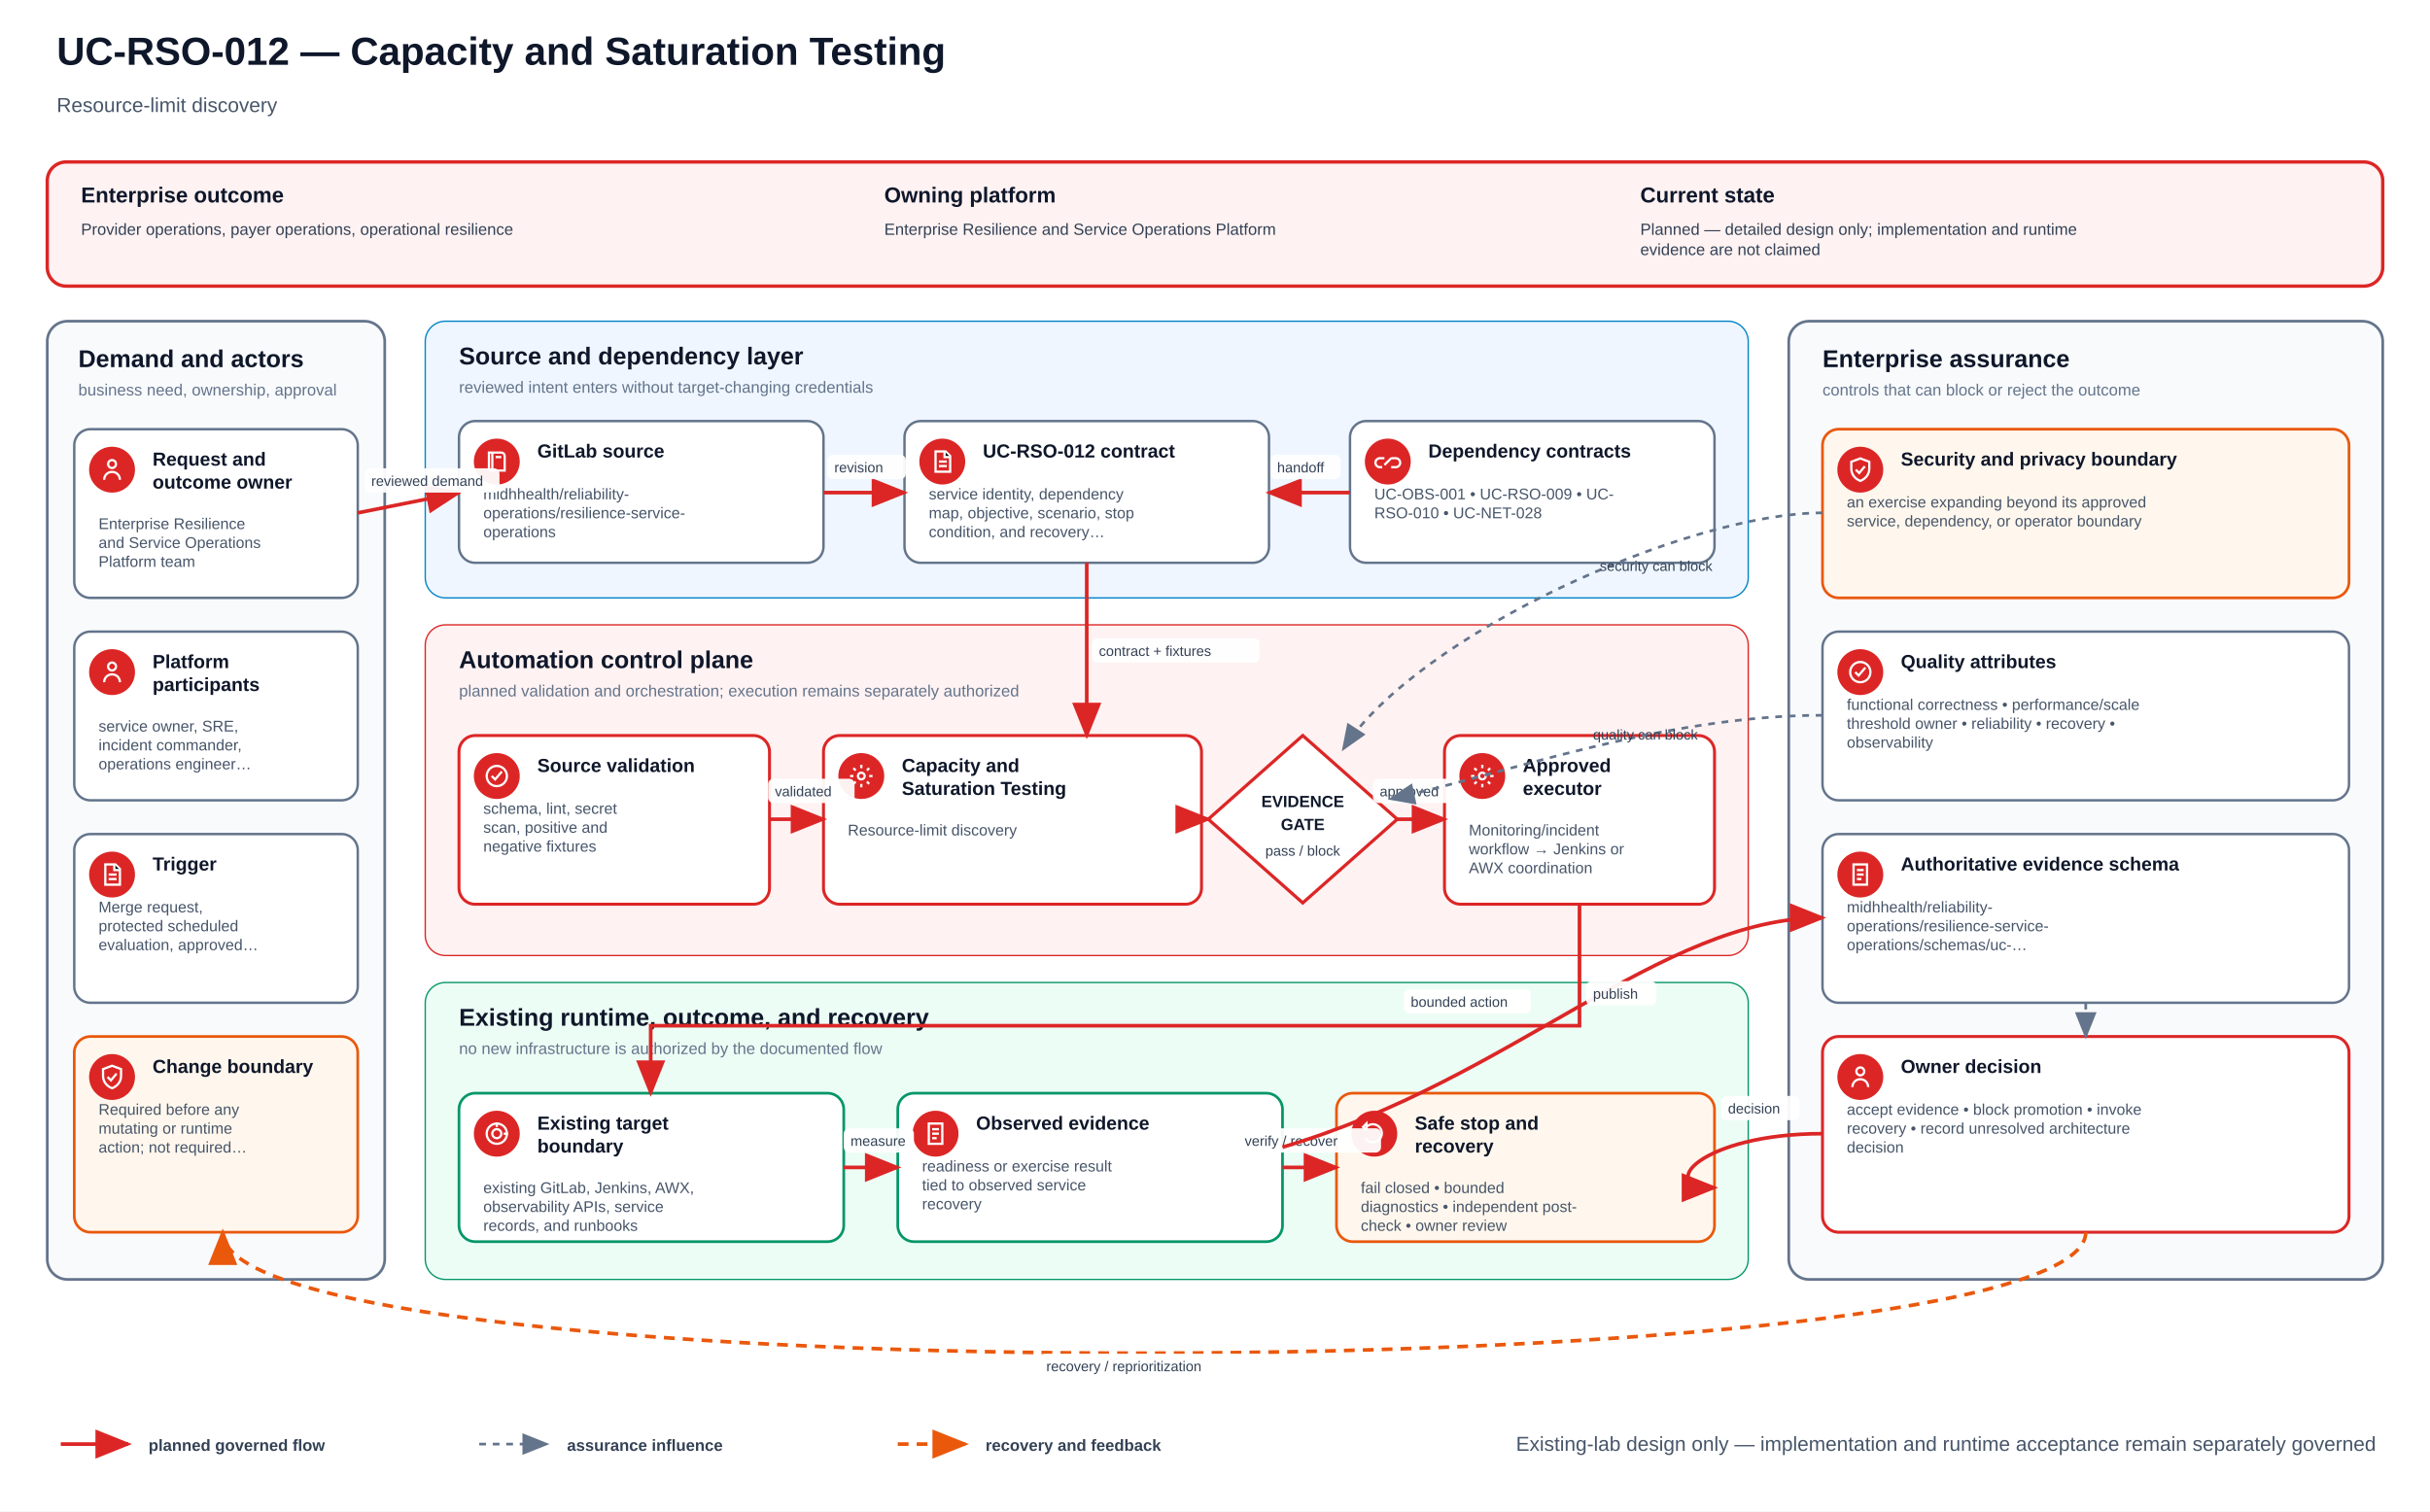
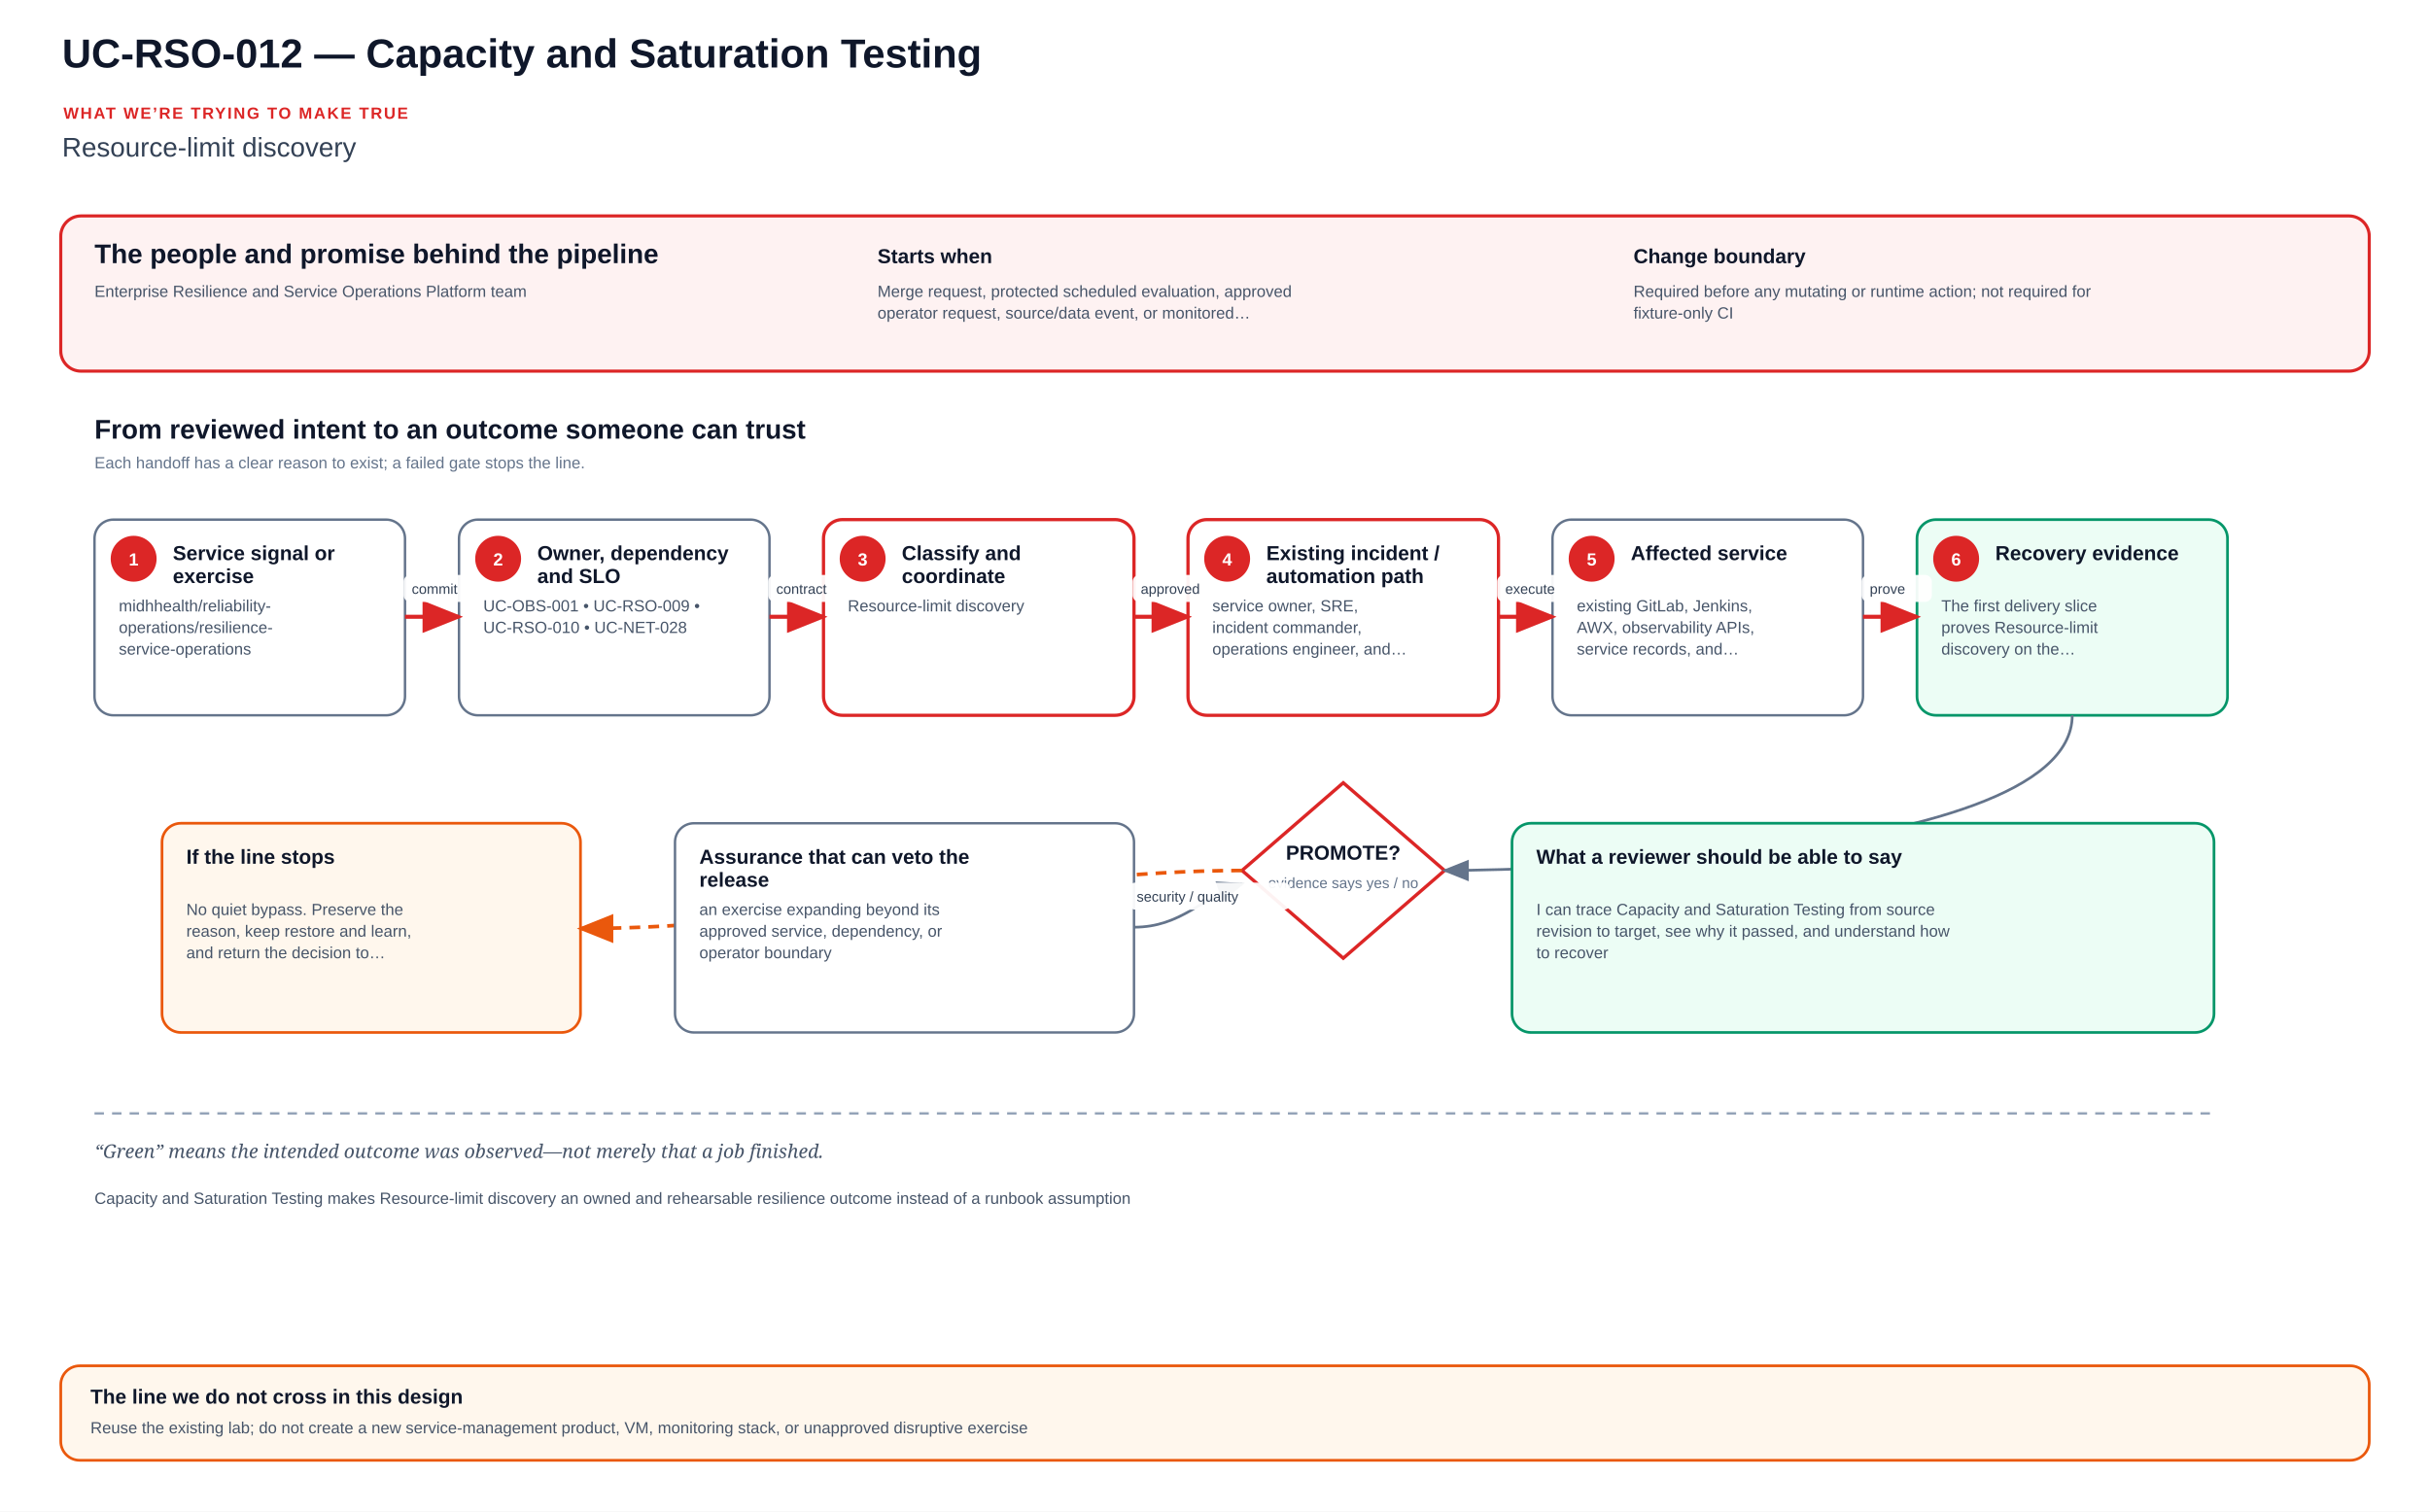
- <svg xmlns="http://www.w3.org/2000/svg" width="1800" height="1120" viewBox="0 0 1800 1120" role="img" aria-labelledby="title desc">
+ <svg xmlns="http://www.w3.org/2000/svg" width="1800" height="1120" viewBox="0 0 1800 1120" role="img" aria-labelledby="title desc" data-use-case="UC-RSO-012" data-archetype="delivery-pipeline">
  <defs>
    <style>
- .bg{fill:#fff}.context{fill:#fef2f2;stroke:#dc2626;stroke-width:2.5}.rail{fill:#f8fafc;stroke:#64748b;stroke-width:2}.layer{fill:#fff;stroke:#94a3b8;stroke-width:2}.sourceLayer{fill:#eff6ff;stroke:#0284c7}.controlLayer{fill:#fef2f2;stroke:#dc2626}.runtimeLayer{fill:#ecfdf5;stroke:#059669}.node{fill:#fff;stroke:#64748b;stroke-width:1.8}.controlNode{fill:#fff;stroke:#dc2626;stroke-width:2.2}.runtimeNode{fill:#fff;stroke:#059669;stroke-width:2}.riskNode{fill:#fff7ed;stroke:#ea580c;stroke-width:2}.iconBadge{fill:#dc2626}.mainTitle{font:700 29px Arial,sans-serif;fill:#0f172a}.subtitle{font:15px Arial,sans-serif;fill:#475569}.sectionTitle{font:700 18px Arial,sans-serif;fill:#0f172a}.sectionSub{font:12px Arial,sans-serif;fill:#64748b}.nodeTitle{font:700 14px Arial,sans-serif;fill:#0f172a}.nodeSub{font:11.5px Arial,sans-serif;fill:#475569}.contextTitle{font:700 16px Arial,sans-serif;fill:#0f172a}.contextText{font:12px Arial,sans-serif;fill:#334155}.edge{stroke:#dc2626;stroke-width:2.7;fill:none;marker-end:url(#arrow)}.dashed{stroke:#ea580c;stroke-dasharray:8 6;marker-end:url(#orangeArrow)}.assuranceEdge{stroke:#64748b;stroke-width:2;stroke-dasharray:5 5;fill:none;marker-end:url(#grayArrow)}.labelBg{fill:#fff;opacity:.94}.edgeLabel{font:10.5px Arial,sans-serif;fill:#334155}.decision{fill:#fff;stroke:#dc2626;stroke-width:2.4}.decisionText{font:700 12px Arial,sans-serif;fill:#0f172a}.legend{font:700 12px Arial,sans-serif;fill:#334155}
+ .bg{fill:#fff}.panel{fill:#f8fafc;stroke:#cbd5e1;stroke-width:2}.accentPanel{fill:#fef2f2;stroke:#dc2626;stroke-width:2.3}.card{fill:#fff;stroke:#64748b;stroke-width:1.8}.accentCard{fill:#fff;stroke:#dc2626;stroke-width:2.4}.goodCard{fill:#ecfdf5;stroke:#059669;stroke-width:2}.warnCard{fill:#fff7ed;stroke:#ea580c;stroke-width:2}.darkCard{fill:#0f172a;stroke:#0f172a;stroke-width:2}.mainTitle{font:700 30px Arial,sans-serif;fill:#0f172a}.kicker{font:700 12px Arial,sans-serif;fill:#dc2626;letter-spacing:1.2px}.quote{font:20px Arial,sans-serif;fill:#334155}.section{font:700 20px Arial,sans-serif;fill:#0f172a}.sectionSub{font:12px Arial,sans-serif;fill:#64748b}.cardTitle{font:700 15px Arial,sans-serif;fill:#0f172a}.body{font:12px Arial,sans-serif;fill:#475569}.inverseTitle{font:700 15px Arial,sans-serif;fill:#fff}.inverseBody{font:12px Arial,sans-serif;fill:#e2e8f0}.badge{fill:#dc2626}.badgeText{font:700 13px Arial,sans-serif;fill:#fff}.arrow{stroke:#dc2626;stroke-width:3;fill:none;marker-end:url(#arrow)}.thinArrow{stroke:#64748b;stroke-width:2;fill:none;marker-end:url(#grayArrow)}.feedback{stroke:#ea580c;stroke-width:2.7;stroke-dasharray:8 6;fill:none;marker-end:url(#orangeArrow)}.label{fill:#fff;opacity:.94}.edgeText{font:10.5px Arial,sans-serif;fill:#334155}.lane{fill:none;stroke:#94a3b8;stroke-width:1.8;stroke-dasharray:7 6}.decision{fill:#fff;stroke:#dc2626;stroke-width:2.5}.small{font:11px Arial,sans-serif;fill:#64748b}.note{font:italic 14px Georgia,serif;fill:#475569}.hub{fill:#dc2626;stroke:#dc2626;stroke-width:2}.hubTitle{font:700 18px Arial,sans-serif;fill:#fff}.hubBody{font:12px Arial,sans-serif;fill:#fff}.zone{fill:#fef2f2;stroke:#dc2626;stroke-width:2}.nodeCircle{fill:#fff;stroke:#dc2626;stroke-width:2.3}.nodeTitle{font:700 13px Arial,sans-serif;fill:#0f172a}.nodeBody{font:11px Arial,sans-serif;fill:#475569}
</style>
    <marker id="arrow" markerWidth="11" markerHeight="11" refX="9" refY="4" orient="auto">
-       <path d="M0,0 L0,8 L10,4 z" fill="#dc2626" />
+       <path d="M0 0L0 8L10 4z" fill="#dc2626" />
+     </marker>
+     <marker id="grayArrow" markerWidth="11" markerHeight="11" refX="9" refY="4" orient="auto">
+       <path d="M0 0L0 8L10 4z" fill="#64748b" />
    </marker>
    <marker id="orangeArrow" markerWidth="11" markerHeight="11" refX="9" refY="4" orient="auto">
-       <path d="M0,0 L0,8 L10,4 z" fill="#ea580c" />
+       <path d="M0 0L0 8L10 4z" fill="#ea580c" />
    </marker>
-     <marker id="grayArrow" markerWidth="11" markerHeight="11" refX="9" refY="4" orient="auto">
-       <path d="M0,0 L0,8 L10,4 z" fill="#64748b" />
-     </marker>
-     <symbol id="icon-person" viewBox="0 0 24 24">
-       <circle cx="12" cy="7" r="3.5" fill="none" stroke="#fff" stroke-width="2" />
-       <path d="M5 21c0-4 3-7 7-7s7 3 7 7" fill="none" stroke="#fff" stroke-width="2" />
-     </symbol>
-     <symbol id="icon-repo" viewBox="0 0 24 24">
-       <path d="M5 4h11a3 3 0 013 3v13H7a2 2 0 01-2-2V4z" fill="none" stroke="#fff" stroke-width="2" />
-       <path d="M8 4v16M11 8h5" stroke="#fff" stroke-width="2" />
-     </symbol>
-     <symbol id="icon-contract" viewBox="0 0 24 24">
-       <path d="M6 3h9l4 4v14H6z" fill="none" stroke="#fff" stroke-width="2" />
-       <path d="M14 3v5h5M9 12h7M9 16h7" stroke="#fff" stroke-width="2" />
-     </symbol>
-     <symbol id="icon-link" viewBox="0 0 24 24">
-       <path d="M9 15l6-6M7 17H5a4 4 0 010-8h4M15 9h4a4 4 0 010 8h-4" fill="none" stroke="#fff" stroke-width="2" />
-     </symbol>
-     <symbol id="icon-check" viewBox="0 0 24 24">
-       <circle cx="12" cy="12" r="9" fill="none" stroke="#fff" stroke-width="2" />
-       <path d="M7.5 12l3 3 6-7" fill="none" stroke="#fff" stroke-width="2" />
-     </symbol>
-     <symbol id="icon-gear" viewBox="0 0 24 24">
-       <circle cx="12" cy="12" r="3" fill="none" stroke="#fff" stroke-width="2" />
-       <path d="M12 2v3M12 19v3M2 12h3M19 12h3M5 5l2 2M17 17l2 2M19 5l-2 2M7 17l-2 2" stroke="#fff" stroke-width="2" />
-     </symbol>
-     <symbol id="icon-target" viewBox="0 0 24 24">
-       <circle cx="12" cy="12" r="9" fill="none" stroke="#fff" stroke-width="2" />
-       <circle cx="12" cy="12" r="4" fill="none" stroke="#fff" stroke-width="2" />
-       <path d="M12 2v4M22 12h-4" stroke="#fff" stroke-width="2" />
-     </symbol>
-     <symbol id="icon-evidence" viewBox="0 0 24 24">
-       <path d="M6 3h12v18H6z" fill="none" stroke="#fff" stroke-width="2" />
-       <path d="M9 8h6M9 12h6M9 16h4" stroke="#fff" stroke-width="2" />
-     </symbol>
-     <symbol id="icon-shield" viewBox="0 0 24 24">
-       <path d="M12 2l8 3v6c0 5-3 9-8 11-5-2-8-6-8-11V5z" fill="none" stroke="#fff" stroke-width="2" />
-       <path d="M8 12l3 3 5-6" fill="none" stroke="#fff" stroke-width="2" />
-     </symbol>
-     <symbol id="icon-recovery" viewBox="0 0 24 24">
-       <path d="M5 8V3l-3 3 3 3M5 6a8 8 0 11-1 10" fill="none" stroke="#fff" stroke-width="2" />
-     </symbol>
  </defs>
  <rect class="bg" width="1800" height="1120" />
-   <text class="mainTitle" x="42" y="48">
-     <tspan x="42" dy="0">UC-RSO-012 — Capacity and Saturation Testing</tspan>
+   <text class="mainTitle" x="46" y="50">
+     <tspan x="46" dy="0">UC-RSO-012 — Capacity and Saturation Testing</tspan>
  </text>
-   <text class="subtitle" x="42" y="83" text-anchor="start">
-     <tspan x="42" dy="0">Resource-limit discovery</tspan>
+   <text class="kicker" x="47" y="88">WHAT WE’RE TRYING TO MAKE TRUE</text>
+   <text class="quote" x="46" y="116" text-anchor="start">
+     <tspan x="46" dy="0">Resource-limit discovery</tspan>
  </text>
-   <rect class="context" x="35" y="120" width="1730" height="92" rx="14" />
-   <text class="contextTitle" x="60" y="150">Enterprise outcome</text>
-   <text class="contextText" x="60" y="174" text-anchor="start">
-     <tspan x="60" dy="0">Provider operations, payer operations, operational resilience</tspan>
+   <rect class="accentPanel" x="45" y="160" width="1710" height="115" rx="15" />
+   <text class="section" x="70" y="195">The people and promise behind the pipeline</text>
+   <text class="body" x="70" y="220" text-anchor="start">
+     <tspan x="70" dy="0">Enterprise Resilience and Service Operations Platform team</tspan>
  </text>
-   <text class="contextTitle" x="655" y="150">Owning platform</text>
-   <text class="contextText" x="655" y="174" text-anchor="start">
-     <tspan x="655" dy="0">Enterprise Resilience and Service Operations Platform</tspan>
+   <text class="cardTitle" x="650" y="195" text-anchor="start">
+     <tspan x="650" dy="0">Starts when</tspan>
  </text>
-   <text class="contextTitle" x="1215" y="150">Current state</text>
-   <text class="contextText" x="1215" y="174" text-anchor="start">
-     <tspan x="1215" dy="0">Planned — detailed design only; implementation and runtime</tspan>
-     <tspan x="1215" dy="15">evidence are not claimed</tspan>
+   <text class="body" x="650" y="220" text-anchor="start">
+     <tspan x="650" dy="0">Merge request, protected scheduled evaluation, approved</tspan>
+     <tspan x="650" dy="16">operator request, source/data event, or monitored…</tspan>
  </text>
-   <rect class="rail" x="35" y="238" width="250" height="710" rx="15" />
-   <text class="sectionTitle" x="58" y="272">Demand and actors</text>
-   <text class="sectionSub" x="58" y="293">business need, ownership, approval</text>
-   <rect class="node" x="55" y="318" width="210" height="125" rx="12" />
-   <circle class="iconBadge" cx="83" cy="348" r="17" />
-   <use href="#icon-person" x="73" y="338" width="20" height="20" />
-   <text class="nodeTitle" x="113" y="345">
-     <tspan x="113" dy="0">Request and</tspan>
-     <tspan x="113" dy="17">outcome owner</tspan>
+   <text class="cardTitle" x="1210" y="195" text-anchor="start">
+     <tspan x="1210" dy="0">Change boundary</tspan>
  </text>
-   <text class="nodeSub" x="73" y="392" text-anchor="start">
-     <tspan x="73" dy="0">Enterprise Resilience</tspan>
-     <tspan x="73" dy="14">and Service Operations</tspan>
-     <tspan x="73" dy="14">Platform team</tspan>
+   <text class="body" x="1210" y="220" text-anchor="start">
+     <tspan x="1210" dy="0">Required before any mutating or runtime action; not required for</tspan>
+     <tspan x="1210" dy="16">fixture-only CI</tspan>
  </text>
-   <rect class="node" x="55" y="468" width="210" height="125" rx="12" />
-   <circle class="iconBadge" cx="83" cy="498" r="17" />
-   <use href="#icon-person" x="73" y="488" width="20" height="20" />
-   <text class="nodeTitle" x="113" y="495">
-     <tspan x="113" dy="0">Platform</tspan>
-     <tspan x="113" dy="17">participants</tspan>
+   <text class="section" x="70" y="325">From reviewed intent to an outcome someone can trust</text>
+   <text class="sectionSub" x="70" y="347">Each handoff has a clear reason to exist; a failed gate stops the line.</text>
+   <rect class="card" x="70" y="385" width="230" height="145" rx="14" />
+   <circle class="badge" cx="99" cy="414" r="17" />
+   <text class="badgeText" x="99" y="419" text-anchor="middle">1</text>
+   <text class="cardTitle" x="128" y="415" text-anchor="start">
+     <tspan x="128" dy="0">Service signal or</tspan>
+     <tspan x="128" dy="17">exercise</tspan>
  </text>
-   <text class="nodeSub" x="73" y="542" text-anchor="start">
-     <tspan x="73" dy="0">service owner, SRE,</tspan>
-     <tspan x="73" dy="14">incident commander,</tspan>
-     <tspan x="73" dy="14">operations engineer…</tspan>
+   <text class="body" x="88" y="453" text-anchor="start">
+     <tspan x="88" dy="0">midhhealth/reliability-</tspan>
+     <tspan x="88" dy="16">operations/resilience-</tspan>
+     <tspan x="88" dy="16">service-operations</tspan>
  </text>
-   <rect class="node" x="55" y="618" width="210" height="125" rx="12" />
-   <circle class="iconBadge" cx="83" cy="648" r="17" />
-   <use href="#icon-contract" x="73" y="638" width="20" height="20" />
-   <text class="nodeTitle" x="113" y="645">
-     <tspan x="113" dy="0">Trigger</tspan>
+   <rect class="card" x="340" y="385" width="230" height="145" rx="14" />
+   <circle class="badge" cx="369" cy="414" r="17" />
+   <text class="badgeText" x="369" y="419" text-anchor="middle">2</text>
+   <text class="cardTitle" x="398" y="415" text-anchor="start">
+     <tspan x="398" dy="0">Owner, dependency</tspan>
+     <tspan x="398" dy="17">and SLO</tspan>
  </text>
-   <text class="nodeSub" x="73" y="676" text-anchor="start">
-     <tspan x="73" dy="0">Merge request,</tspan>
-     <tspan x="73" dy="14">protected scheduled</tspan>
-     <tspan x="73" dy="14">evaluation, approved…</tspan>
+   <text class="body" x="358" y="453" text-anchor="start">
+     <tspan x="358" dy="0">UC-OBS-001 • UC-RSO-009 •</tspan>
+     <tspan x="358" dy="16">UC-RSO-010 • UC-NET-028</tspan>
  </text>
-   <rect class="riskNode" x="55" y="768" width="210" height="145" rx="12" />
-   <circle class="iconBadge" cx="83" cy="798" r="17" />
-   <use href="#icon-shield" x="73" y="788" width="20" height="20" />
-   <text class="nodeTitle" x="113" y="795">
-     <tspan x="113" dy="0">Change boundary</tspan>
+   <rect class="accentCard" x="610" y="385" width="230" height="145" rx="14" />
+   <circle class="badge" cx="639" cy="414" r="17" />
+   <text class="badgeText" x="639" y="419" text-anchor="middle">3</text>
+   <text class="cardTitle" x="668" y="415" text-anchor="start">
+     <tspan x="668" dy="0">Classify and</tspan>
+     <tspan x="668" dy="17">coordinate</tspan>
  </text>
-   <text class="nodeSub" x="73" y="826" text-anchor="start">
-     <tspan x="73" dy="0">Required before any</tspan>
-     <tspan x="73" dy="14">mutating or runtime</tspan>
-     <tspan x="73" dy="14">action; not required…</tspan>
-   </text>
-   <rect class="sourceLayer" x="315" y="238" width="980" height="205" rx="15" />
-   <text class="sectionTitle" x="340" y="270">Source and dependency layer</text>
-   <text class="sectionSub" x="340" y="291">reviewed intent enters without target-changing credentials</text>
-   <rect class="node" x="340" y="312" width="270" height="105" rx="12" />
-   <circle class="iconBadge" cx="368" cy="342" r="17" />
-   <use href="#icon-repo" x="358" y="332" width="20" height="20" />
-   <text class="nodeTitle" x="398" y="339">
-     <tspan x="398" dy="0">GitLab source</tspan>
-   </text>
-   <text class="nodeSub" x="358" y="370" text-anchor="start">
-     <tspan x="358" dy="0">midhhealth/reliability-</tspan>
-     <tspan x="358" dy="14">operations/resilience-service-</tspan>
-     <tspan x="358" dy="14">operations</tspan>
-   </text>
-   <rect class="node" x="670" y="312" width="270" height="105" rx="12" />
-   <circle class="iconBadge" cx="698" cy="342" r="17" />
-   <use href="#icon-contract" x="688" y="332" width="20" height="20" />
-   <text class="nodeTitle" x="728" y="339">
-     <tspan x="728" dy="0">UC-RSO-012 contract</tspan>
-   </text>
-   <text class="nodeSub" x="688" y="370" text-anchor="start">
-     <tspan x="688" dy="0">service identity, dependency</tspan>
-     <tspan x="688" dy="14">map, objective, scenario, stop</tspan>
-     <tspan x="688" dy="14">condition, and recovery…</tspan>
-   </text>
-   <rect class="node" x="1000" y="312" width="270" height="105" rx="12" />
-   <circle class="iconBadge" cx="1028" cy="342" r="17" />
-   <use href="#icon-link" x="1018" y="332" width="20" height="20" />
-   <text class="nodeTitle" x="1058" y="339">
-     <tspan x="1058" dy="0">Dependency contracts</tspan>
-   </text>
-   <text class="nodeSub" x="1018" y="370" text-anchor="start">
-     <tspan x="1018" dy="0">UC-OBS-001 • UC-RSO-009 • UC-</tspan>
-     <tspan x="1018" dy="14">RSO-010 • UC-NET-028</tspan>
-   </text>
-   <rect class="controlLayer" x="315" y="463" width="980" height="245" rx="15" />
-   <text class="sectionTitle" x="340" y="495">Automation control plane</text>
-   <text class="sectionSub" x="340" y="516">planned validation and orchestration; execution remains separately authorized</text>
-   <rect class="controlNode" x="340" y="545" width="230" height="125" rx="12" />
-   <circle class="iconBadge" cx="368" cy="575" r="17" />
-   <use href="#icon-check" x="358" y="565" width="20" height="20" />
-   <text class="nodeTitle" x="398" y="572">
-     <tspan x="398" dy="0">Source validation</tspan>
-   </text>
-   <text class="nodeSub" x="358" y="603" text-anchor="start">
-     <tspan x="358" dy="0">schema, lint, secret</tspan>
-     <tspan x="358" dy="14">scan, positive and</tspan>
-     <tspan x="358" dy="14">negative fixtures</tspan>
-   </text>
-   <rect class="controlNode" x="610" y="545" width="280" height="125" rx="12" />
-   <circle class="iconBadge" cx="638" cy="575" r="17" />
-   <use href="#icon-gear" x="628" y="565" width="20" height="20" />
-   <text class="nodeTitle" x="668" y="572">
-     <tspan x="668" dy="0">Capacity and</tspan>
-     <tspan x="668" dy="17">Saturation Testing</tspan>
-   </text>
-   <text class="nodeSub" x="628" y="619" text-anchor="start">
+   <text class="body" x="628" y="453" text-anchor="start">
    <tspan x="628" dy="0">Resource-limit discovery</tspan>
  </text>
-   <polygon class="decision" points="965,545 1035,607 965,669 895,607" />
-   <text class="decisionText" x="965" y="598" text-anchor="middle">EVIDENCE</text>
-   <text class="decisionText" x="965" y="615" text-anchor="middle">GATE</text>
-   <text class="edgeLabel" x="965" y="634" text-anchor="middle">pass / block</text>
-   <rect class="controlNode" x="1070" y="545" width="200" height="125" rx="12" />
-   <circle class="iconBadge" cx="1098" cy="575" r="17" />
-   <use href="#icon-gear" x="1088" y="565" width="20" height="20" />
-   <text class="nodeTitle" x="1128" y="572">
-     <tspan x="1128" dy="0">Approved</tspan>
-     <tspan x="1128" dy="17">executor</tspan>
+   <rect class="accentCard" x="880" y="385" width="230" height="145" rx="14" />
+   <circle class="badge" cx="909" cy="414" r="17" />
+   <text class="badgeText" x="909" y="419" text-anchor="middle">4</text>
+   <text class="cardTitle" x="938" y="415" text-anchor="start">
+     <tspan x="938" dy="0">Existing incident /</tspan>
+     <tspan x="938" dy="17">automation path</tspan>
  </text>
-   <text class="nodeSub" x="1088" y="619" text-anchor="start">
-     <tspan x="1088" dy="0">Monitoring/incident</tspan>
-     <tspan x="1088" dy="14">workflow → Jenkins or</tspan>
-     <tspan x="1088" dy="14">AWX coordination</tspan>
+   <text class="body" x="898" y="453" text-anchor="start">
+     <tspan x="898" dy="0">service owner, SRE,</tspan>
+     <tspan x="898" dy="16">incident commander,</tspan>
+     <tspan x="898" dy="16">operations engineer, and…</tspan>
  </text>
-   <rect class="runtimeLayer" x="315" y="728" width="980" height="220" rx="15" />
-   <text class="sectionTitle" x="340" y="760">Existing runtime, outcome, and recovery</text>
-   <text class="sectionSub" x="340" y="781">no new infrastructure is authorized by the documented flow</text>
-   <rect class="runtimeNode" x="340" y="810" width="285" height="110" rx="12" />
-   <circle class="iconBadge" cx="368" cy="840" r="17" />
-   <use href="#icon-target" x="358" y="830" width="20" height="20" />
-   <text class="nodeTitle" x="398" y="837">
-     <tspan x="398" dy="0">Existing target</tspan>
-     <tspan x="398" dy="17">boundary</tspan>
+   <rect class="card" x="1150" y="385" width="230" height="145" rx="14" />
+   <circle class="badge" cx="1179" cy="414" r="17" />
+   <text class="badgeText" x="1179" y="419" text-anchor="middle">5</text>
+   <text class="cardTitle" x="1208" y="415" text-anchor="start">
+     <tspan x="1208" dy="0">Affected service</tspan>
  </text>
-   <text class="nodeSub" x="358" y="884" text-anchor="start">
-     <tspan x="358" dy="0">existing GitLab, Jenkins, AWX,</tspan>
-     <tspan x="358" dy="14">observability APIs, service</tspan>
-     <tspan x="358" dy="14">records, and runbooks</tspan>
+   <text class="body" x="1168" y="453" text-anchor="start">
+     <tspan x="1168" dy="0">existing GitLab, Jenkins,</tspan>
+     <tspan x="1168" dy="16">AWX, observability APIs,</tspan>
+     <tspan x="1168" dy="16">service records, and…</tspan>
  </text>
-   <rect class="runtimeNode" x="665" y="810" width="285" height="110" rx="12" />
-   <circle class="iconBadge" cx="693" cy="840" r="17" />
-   <use href="#icon-evidence" x="683" y="830" width="20" height="20" />
-   <text class="nodeTitle" x="723" y="837">
-     <tspan x="723" dy="0">Observed evidence</tspan>
+   <rect class="goodCard" x="1420" y="385" width="230" height="145" rx="14" />
+   <circle class="badge" cx="1449" cy="414" r="17" />
+   <text class="badgeText" x="1449" y="419" text-anchor="middle">6</text>
+   <text class="cardTitle" x="1478" y="415" text-anchor="start">
+     <tspan x="1478" dy="0">Recovery evidence</tspan>
  </text>
-   <text class="nodeSub" x="683" y="868" text-anchor="start">
-     <tspan x="683" dy="0">readiness or exercise result</tspan>
-     <tspan x="683" dy="14">tied to observed service</tspan>
-     <tspan x="683" dy="14">recovery</tspan>
+   <text class="body" x="1438" y="453" text-anchor="start">
+     <tspan x="1438" dy="0">The first delivery slice</tspan>
+     <tspan x="1438" dy="16">proves Resource-limit</tspan>
+     <tspan x="1438" dy="16">discovery on the…</tspan>
  </text>
-   <rect class="riskNode" x="990" y="810" width="280" height="110" rx="12" />
-   <circle class="iconBadge" cx="1018" cy="840" r="17" />
-   <use href="#icon-recovery" x="1008" y="830" width="20" height="20" />
-   <text class="nodeTitle" x="1048" y="837">
-     <tspan x="1048" dy="0">Safe stop and</tspan>
-     <tspan x="1048" dy="17">recovery</tspan>
+   <path class="arrow" d="M300 457 L340 457" />
+   <rect class="label" x="299" y="426" width="52" height="20" rx="5" />
+   <text class="edgeText" x="305" y="440">commit</text>
+   <path class="arrow" d="M570 457 L610 457" />
+   <rect class="label" x="569" y="426" width="60" height="20" rx="5" />
+   <text class="edgeText" x="575" y="440">contract</text>
+   <path class="arrow" d="M840 457 L880 457" />
+   <rect class="label" x="839" y="426" width="60" height="20" rx="5" />
+   <text class="edgeText" x="845" y="440">approved</text>
+   <path class="arrow" d="M1110 457 L1150 457" />
+   <rect class="label" x="1109" y="426" width="54" height="20" rx="5" />
+   <text class="edgeText" x="1115" y="440">execute</text>
+   <path class="arrow" d="M1380 457 L1420 457" />
+   <rect class="label" x="1379" y="426" width="52" height="20" rx="5" />
+   <text class="edgeText" x="1385" y="440">prove</text>
+   <polygon class="decision" points="995,580 1070,645 995,710 920,645" />
+   <text class="cardTitle" x="995" y="637" text-anchor="middle">PROMOTE?</text>
+   <text class="small" x="995" y="658" text-anchor="middle">evidence says yes / no</text>
+   <path class="thinArrow" d="M1535 530 C1535 645 1070 645 1070 645" />
+   <rect class="label" x="1374" y="614" width="60" height="20" rx="5" />
+   <text class="edgeText" x="1380" y="628">evidence</text>
+   <rect class="warnCard" x="120" y="610" width="310" height="155" rx="14" />
+   <text class="cardTitle" x="138" y="640" text-anchor="start">
+     <tspan x="138" dy="0">If the line stops</tspan>
  </text>
-   <text class="nodeSub" x="1008" y="884" text-anchor="start">
-     <tspan x="1008" dy="0">fail closed • bounded</tspan>
-     <tspan x="1008" dy="14">diagnostics • independent post-</tspan>
-     <tspan x="1008" dy="14">check • owner review</tspan>
+   <text class="body" x="138" y="678" text-anchor="start">
+     <tspan x="138" dy="0">No quiet bypass. Preserve the</tspan>
+     <tspan x="138" dy="16">reason, keep restore and learn,</tspan>
+     <tspan x="138" dy="16">and return the decision to…</tspan>
  </text>
-   <rect class="rail" x="1325" y="238" width="440" height="710" rx="15" />
-   <text class="sectionTitle" x="1350" y="272">Enterprise assurance</text>
-   <text class="sectionSub" x="1350" y="293">controls that can block or reject the outcome</text>
-   <rect class="riskNode" x="1350" y="318" width="390" height="125" rx="12" />
-   <circle class="iconBadge" cx="1378" cy="348" r="17" />
-   <use href="#icon-shield" x="1368" y="338" width="20" height="20" />
-   <text class="nodeTitle" x="1408" y="345">
-     <tspan x="1408" dy="0">Security and privacy boundary</tspan>
+   <path class="feedback" d="M920 645 C760 645 600 688 430 688" />
+   <rect class="label" x="729" y="656" width="52" height="20" rx="5" />
+   <text class="edgeText" x="735" y="670">block</text>
+   <rect class="card" x="500" y="610" width="340" height="155" rx="14" />
+   <text class="cardTitle" x="518" y="640" text-anchor="start">
+     <tspan x="518" dy="0">Assurance that can veto the</tspan>
+     <tspan x="518" dy="17">release</tspan>
  </text>
-   <text class="nodeSub" x="1368" y="376" text-anchor="start">
-     <tspan x="1368" dy="0">an exercise expanding beyond its approved</tspan>
-     <tspan x="1368" dy="14">service, dependency, or operator boundary</tspan>
+   <text class="body" x="518" y="678" text-anchor="start">
+     <tspan x="518" dy="0">an exercise expanding beyond its</tspan>
+     <tspan x="518" dy="16">approved service, dependency, or</tspan>
+     <tspan x="518" dy="16">operator boundary</tspan>
  </text>
-   <rect class="node" x="1350" y="468" width="390" height="125" rx="12" />
-   <circle class="iconBadge" cx="1378" cy="498" r="17" />
-   <use href="#icon-check" x="1368" y="488" width="20" height="20" />
-   <text class="nodeTitle" x="1408" y="495">
-     <tspan x="1408" dy="0">Quality attributes</tspan>
+   <path class="thinArrow" d="M840 687 C875 687 890 665 920 655" />
+   <rect class="label" x="836" y="654" width="120" height="20" rx="5" />
+   <text class="edgeText" x="842" y="668">security / quality</text>
+   <rect class="goodCard" x="1120" y="610" width="520" height="155" rx="14" />
+   <text class="cardTitle" x="1138" y="640" text-anchor="start">
+     <tspan x="1138" dy="0">What a reviewer should be able to say</tspan>
  </text>
-   <text class="nodeSub" x="1368" y="526" text-anchor="start">
-     <tspan x="1368" dy="0">functional correctness • performance/scale</tspan>
-     <tspan x="1368" dy="14">threshold owner • reliability • recovery •</tspan>
-     <tspan x="1368" dy="14">observability</tspan>
+   <text class="body" x="1138" y="678" text-anchor="start">
+     <tspan x="1138" dy="0">I can trace Capacity and Saturation Testing from source</tspan>
+     <tspan x="1138" dy="16">revision to target, see why it passed, and understand how</tspan>
+     <tspan x="1138" dy="16">to recover</tspan>
  </text>
-   <rect class="node" x="1350" y="618" width="390" height="125" rx="12" />
-   <circle class="iconBadge" cx="1378" cy="648" r="17" />
-   <use href="#icon-evidence" x="1368" y="638" width="20" height="20" />
-   <text class="nodeTitle" x="1408" y="645">
-     <tspan x="1408" dy="0">Authoritative evidence schema</tspan>
+   <path class="lane" d="M70 825 H1640" />
+   <text class="note" x="70" y="858">“Green” means the intended outcome was observed—not merely that a job finished.</text>
+   <text class="body" x="70" y="892" text-anchor="start">
+     <tspan x="70" dy="0">Capacity and Saturation Testing makes Resource-limit discovery an owned and rehearsable resilience outcome instead of a runbook assumption</tspan>
  </text>
-   <text class="nodeSub" x="1368" y="676" text-anchor="start">
-     <tspan x="1368" dy="0">midhhealth/reliability-</tspan>
-     <tspan x="1368" dy="14">operations/resilience-service-</tspan>
-     <tspan x="1368" dy="14">operations/schemas/uc-…</tspan>
+   <rect class="warnCard" x="45" y="1012" width="1710" height="70" rx="14" />
+   <text class="cardTitle" x="67" y="1040">The line we do not cross in this design</text>
+   <text class="body" x="67" y="1062" text-anchor="start">
+     <tspan x="67" dy="0">Reuse the existing lab; do not create a new service-management product, VM, monitoring stack, or unapproved disruptive exercise</tspan>
  </text>
-   <rect class="controlNode" x="1350" y="768" width="390" height="145" rx="12" />
-   <circle class="iconBadge" cx="1378" cy="798" r="17" />
-   <use href="#icon-person" x="1368" y="788" width="20" height="20" />
-   <text class="nodeTitle" x="1408" y="795">
-     <tspan x="1408" dy="0">Owner decision</tspan>
-   </text>
-   <text class="nodeSub" x="1368" y="826" text-anchor="start">
-     <tspan x="1368" dy="0">accept evidence • block promotion • invoke</tspan>
-     <tspan x="1368" dy="14">recovery • record unresolved architecture</tspan>
-     <tspan x="1368" dy="14">decision</tspan>
-   </text>
-   <path class="edge" d="M265 380 L340 365" />
-   <rect class="labelBg" x="270" y="347" width="100" height="18" rx="4" />
-   <text class="edgeLabel" x="275" y="360">reviewed demand</text>
-   <path class="edge" d="M610 365 L670 365" />
-   <rect class="labelBg" x="613" y="337" width="58" height="18" rx="4" />
-   <text class="edgeLabel" x="618" y="350">revision</text>
-   <path class="edge" d="M1000 365 L940 365" />
-   <rect class="labelBg" x="941" y="337" width="52" height="18" rx="4" />
-   <text class="edgeLabel" x="946" y="350">handoff</text>
-   <path class="edge" d="M805 417 L805 545" />
-   <rect class="labelBg" x="809" y="473" width="124" height="18" rx="4" />
-   <text class="edgeLabel" x="814" y="486">contract + fixtures</text>
-   <path class="edge" d="M570 607 L610 607" />
-   <rect class="labelBg" x="569" y="577" width="64" height="18" rx="4" />
-   <text class="edgeLabel" x="574" y="590">validated</text>
-   <path class="edge" d="M890 607 L895 607" />
-   <path class="edge" d="M1035 607 L1070 607" />
-   <rect class="labelBg" x="1017" y="577" width="58" height="18" rx="4" />
-   <text class="edgeLabel" x="1022" y="590">approved</text>
-   <path class="edge" d="M1170 670 L1170 760 L482 760 L482 810" />
-   <rect class="labelBg" x="1040" y="733" width="94" height="18" rx="4" />
-   <text class="edgeLabel" x="1045" y="746">bounded action</text>
-   <path class="edge" d="M625 865 L665 865" />
-   <rect class="labelBg" x="625" y="836" width="52" height="18" rx="4" />
-   <text class="edgeLabel" x="630" y="849">measure</text>
-   <path class="edge" d="M950 865 L990 865" />
-   <rect class="labelBg" x="917" y="836" width="106" height="18" rx="4" />
-   <text class="edgeLabel" x="922" y="849">verify / recover</text>
-   <path class="assuranceEdge" d="M1350 380 C1250 380 1050 470 995 555" />
-   <text class="edgeLabel" x="1185" y="423">security can block</text>
-   <path class="assuranceEdge" d="M1350 530 C1230 530 1110 575 1030 592" />
-   <text class="edgeLabel" x="1180" y="548">quality can block</text>
-   <path class="edge" d="M950 850 C1120 800 1230 680 1350 680" />
-   <rect class="labelBg" x="1175" y="727" width="52" height="18" rx="4" />
-   <text class="edgeLabel" x="1180" y="740">publish</text>
-   <path class="assuranceEdge" d="M1545 743 L1545 768" />
-   <path class="edge" d="M1350 840 C1260 840 1225 880 1270 880" />
-   <rect class="labelBg" x="1275" y="812" width="58" height="18" rx="4" />
-   <text class="edgeLabel" x="1280" y="825">decision</text>
-   <path class="edge dashed" d="M1545 913 C1545 1030 165 1035 165 913" />
-   <rect class="labelBg" x="770" y="1003" width="172" height="18" rx="4" />
-   <text class="edgeLabel" x="775" y="1016">recovery / reprioritization</text>
-   <line x1="45" y1="1070" x2="95" y2="1070" class="edge" />
-   <text class="legend" x="110" y="1075">planned governed flow</text>
-   <line x1="355" y1="1070" x2="405" y2="1070" class="assuranceEdge" />
-   <text class="legend" x="420" y="1075">assurance influence</text>
-   <line x1="665" y1="1070" x2="715" y2="1070" class="edge dashed" />
-   <text class="legend" x="730" y="1075">recovery and feedback</text>
-   <text class="subtitle" x="1760" y="1075" text-anchor="end">Existing-lab design only — implementation and runtime acceptance remain separately governed</text>
</svg>
